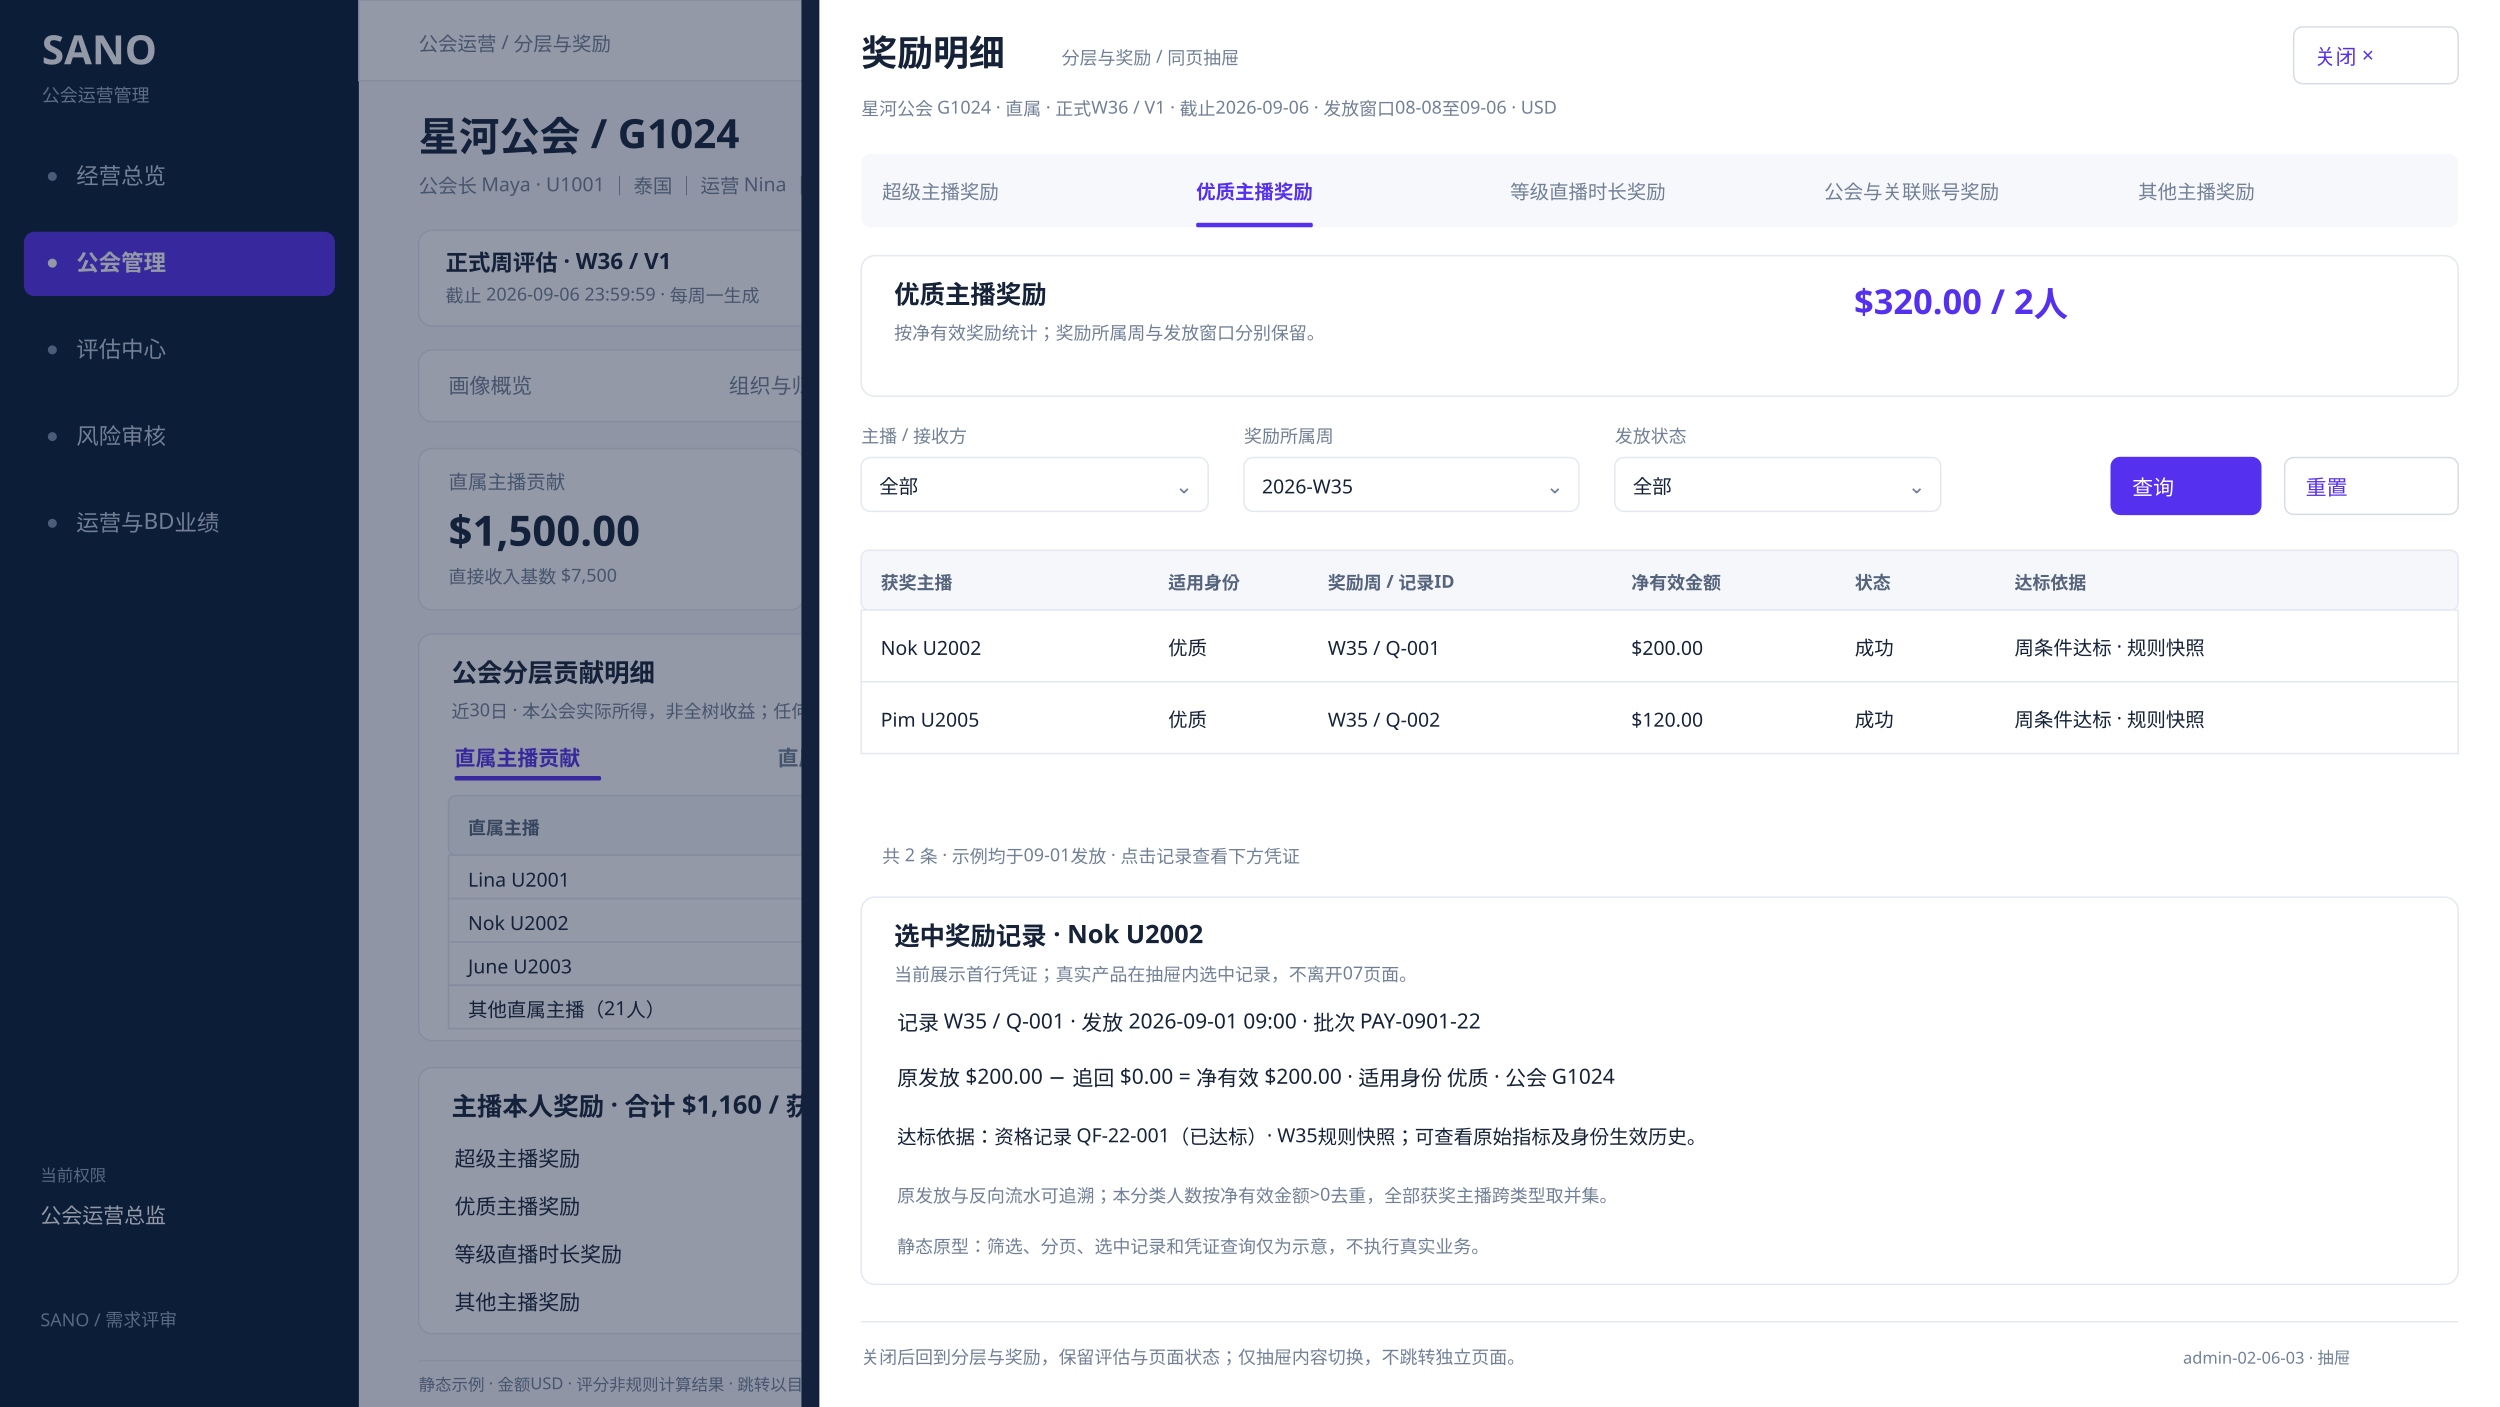
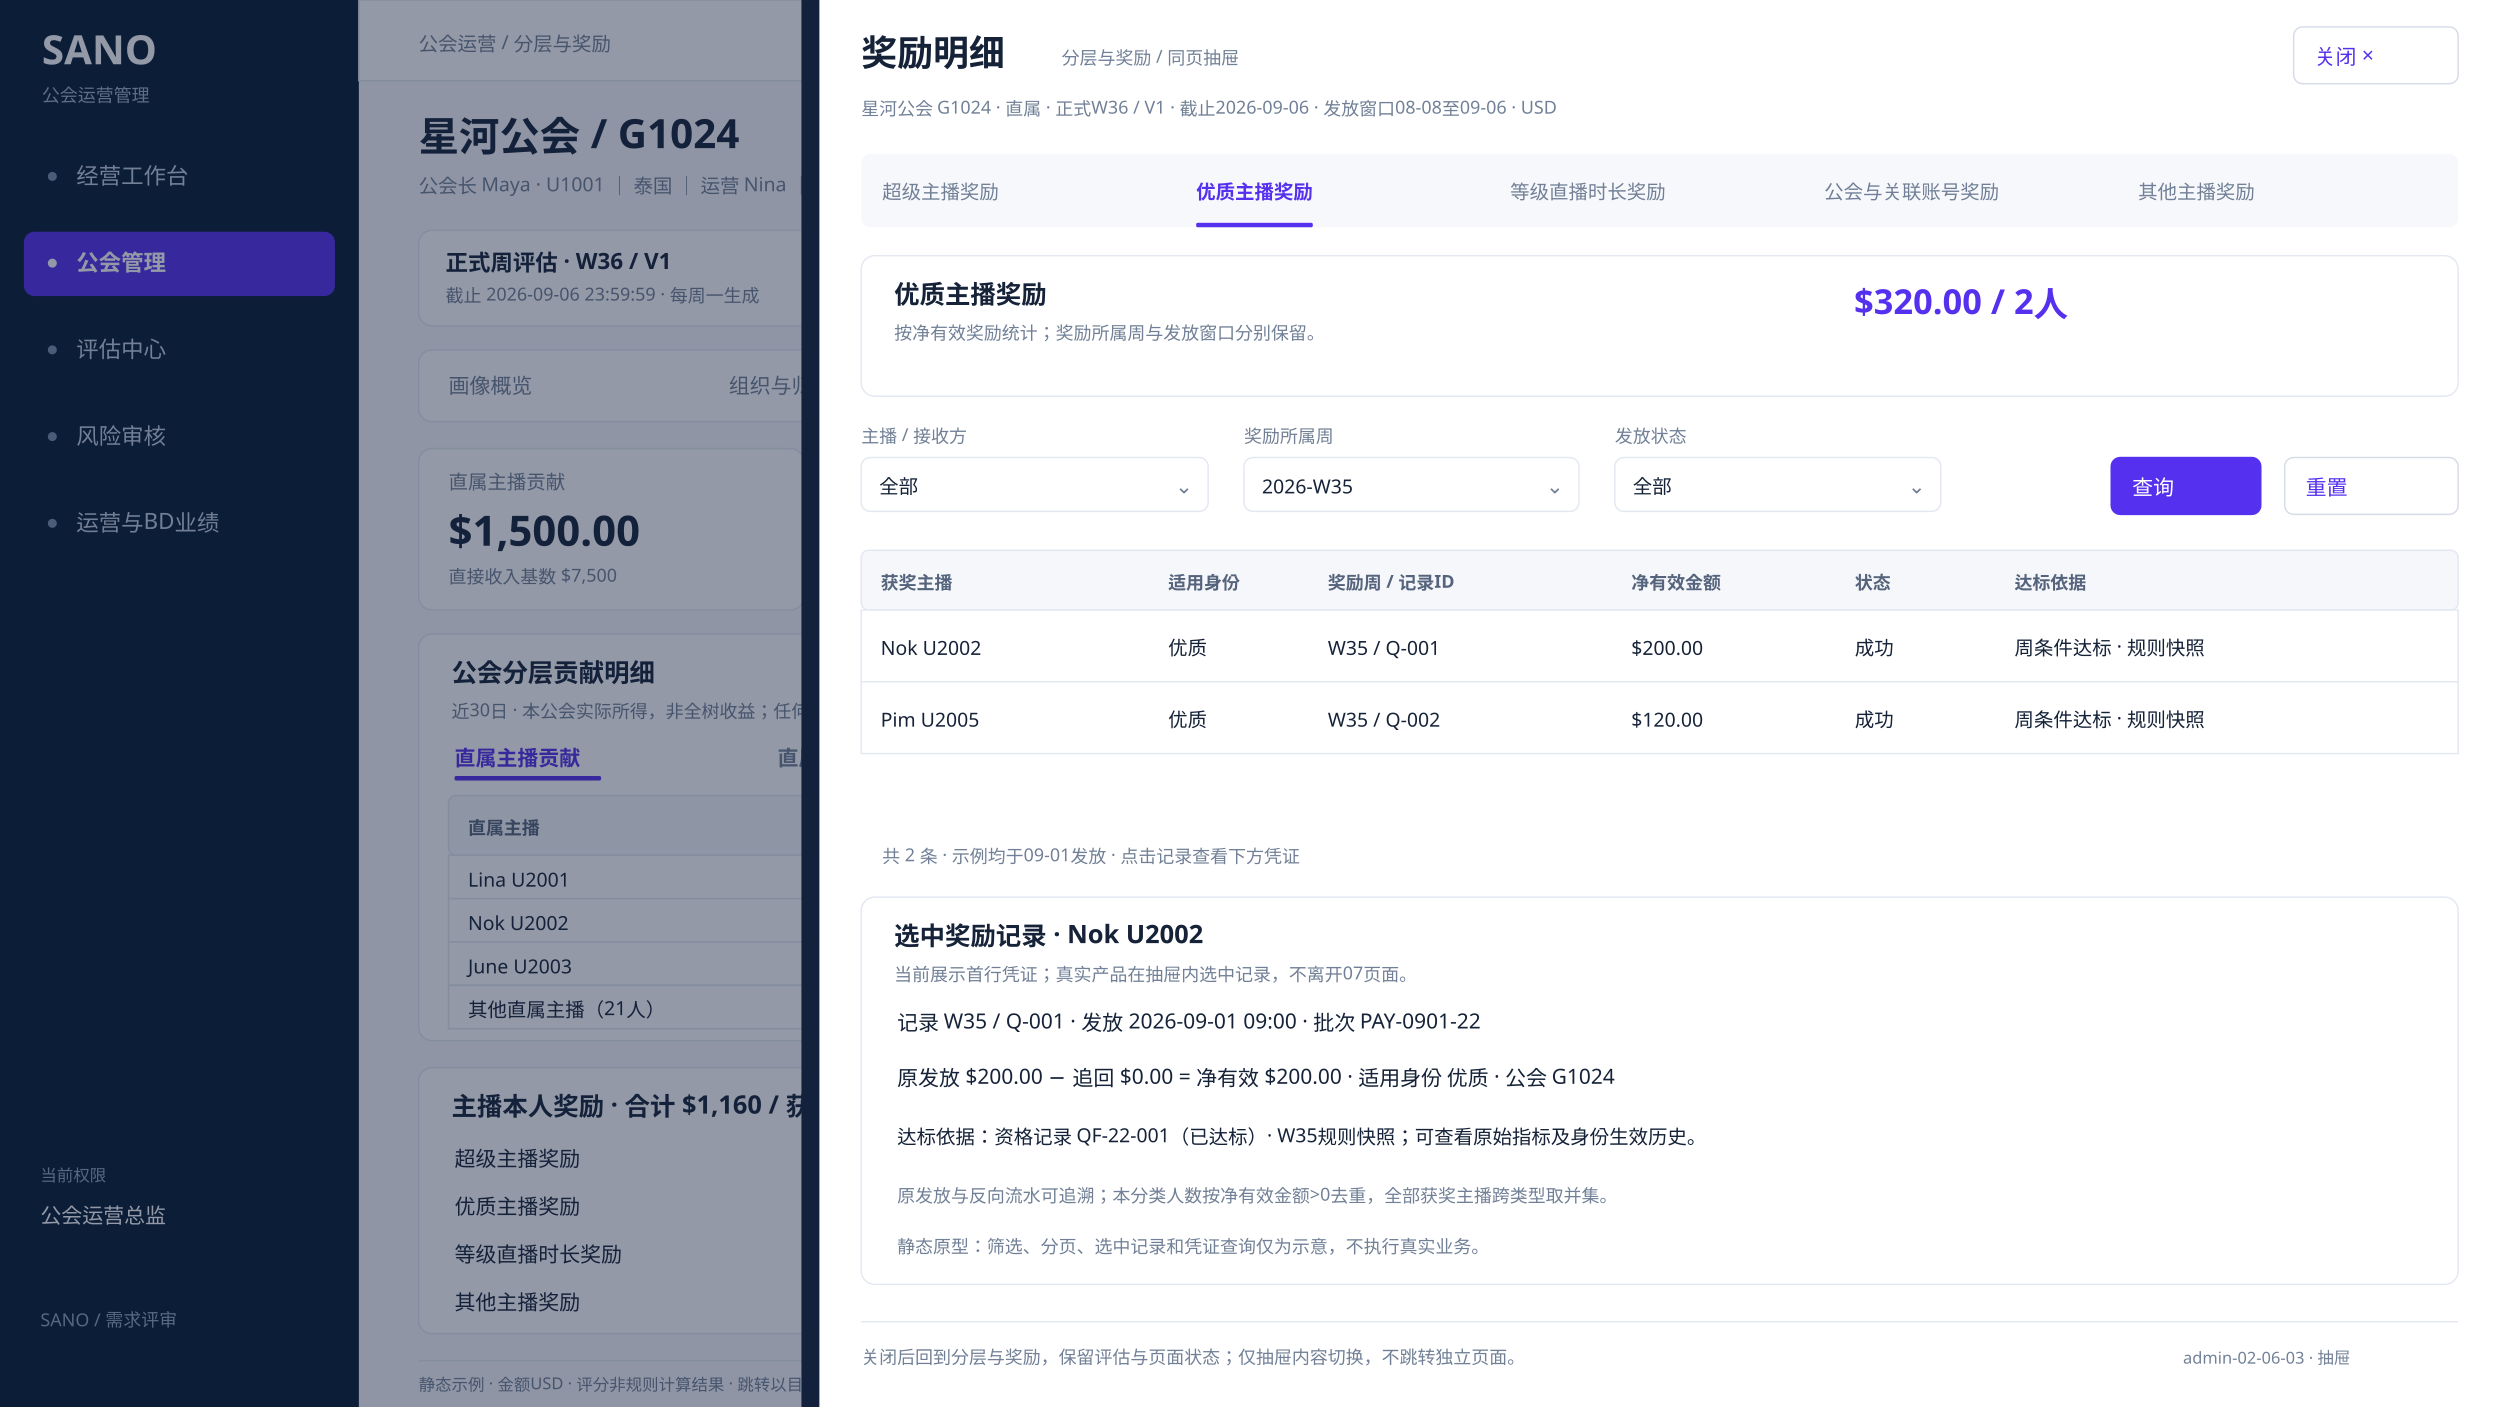
<svg xmlns="http://www.w3.org/2000/svg" width="1672" height="941" viewBox="0 0 1672 941">
  <style>text{font-family:"Microsoft YaHei","Segoe UI",sans-serif}a{cursor:pointer}</style>
  <rect x="0" y="0" width="1672" height="941" rx="0" fill="#F7F8FC" stroke="none" />
  <rect x="0" y="0" width="240" height="941" rx="0" fill="#061A33" stroke="none" />
  <text x="28" y="43" font-size="27" fill="white" font-weight="700">SANO</text>
  <text x="28" y="68" font-size="12" fill="#9DAFC7" font-weight="400">公会运营管理</text>
  <circle cx="35" cy="118" r="3" fill="#7690AB" />
-   <text x="51" y="123" font-size="15" fill="#C2CFDF" font-weight="400">经营总览</text>
+   <text x="51" y="123" font-size="15" fill="#C2CFDF" font-weight="400">经营工作台</text>
  <rect x="16" y="155" width="208" height="43" rx="7" fill="#5530EE" stroke="none" />
  <circle cx="35" cy="176" r="3" fill="white" />
  <text x="51" y="181" font-size="15" fill="white" font-weight="600">公会管理</text>
  <circle cx="35" cy="234" r="3" fill="#7690AB" />
  <text x="51" y="239" font-size="15" fill="#C2CFDF" font-weight="400">评估中心</text>
  <circle cx="35" cy="292" r="3" fill="#7690AB" />
  <text x="51" y="297" font-size="15" fill="#C2CFDF" font-weight="400">风险审核</text>
  <circle cx="35" cy="350" r="3" fill="#7690AB" />
  <text x="51" y="355" font-size="15" fill="#C2CFDF" font-weight="400">运营与BD业绩</text>
  <text x="27" y="790" font-size="11" fill="#8EA4BC" font-weight="400">当前权限</text>
  <text x="27" y="818" font-size="14" fill="white" font-weight="400">公会运营总监</text>
  <text x="27" y="887" font-size="12" fill="#8EA4BC" font-weight="400">SANO / 需求评审</text>
  <rect x="240" y="0" width="1432" height="54" rx="0" fill="white" stroke="#E3E8F1" />
  <text x="280" y="34" font-size="13" fill="#718096" font-weight="400">公会运营  /  分层与奖励</text>
  <rect x="1324" y="13" width="100" height="26" rx="13" fill="#FFF7E6" stroke="none" />
  <text x="1335" y="31" font-size="12" fill="#B77912" font-weight="500">原型示例数据</text>
  <text x="1480" y="34" font-size="12" fill="#718096" font-weight="400">UTC+8   ·   USD</text>
  <text x="280" y="101" font-size="27" fill="#152238" font-weight="650">星河公会  /  G1024</text>
  <text x="280" y="129" font-size="13" fill="#718096" font-weight="400">公会长 Maya · U1001    ｜    泰国    ｜    运营 Nina    ｜    BD Leo    ｜    分层比例 20%</text>
  <line x1="280" y1="910" x2="1632" y2="910" stroke="#E3E8F1" />
  <text x="280" y="930" font-size="11" fill="#718096" font-weight="400">静态示例 · 金额USD · 评分非规则计算结果 · 跳转以目标页标注口径为准，生产下钻须保留评估上下文</text>
  <text x="1450" y="930" font-size="11" fill="#718096" font-weight="400">admin-02-06-01 · 评审稿</text>
  <rect x="1440" y="76" width="192" height="38" rx="6" fill="white" stroke="#D6DCE7" />
  <text x="1454" y="101" font-size="14" fill="#5530EE" font-weight="500">手动重新评估</text>
  <rect x="280" y="154" width="1352" height="64" rx="9" fill="white" stroke="#E3E8F1" />
  <text x="298" y="181" font-size="15" fill="#152238" font-weight="600">正式周评估 · W36 / V1</text>
  <text x="298" y="202" font-size="12" fill="#718096" font-weight="400">截止 2026-09-06 23:59:59   ·   每周一生成</text>
  <rect x="803" y="167" width="148" height="38" rx="6" fill="white" stroke="#D6DCE7" />
  <text x="817" y="192" font-size="14" fill="#5530EE" font-weight="500">直属口径 ▾</text>
  <text x="980" y="181" font-size="12" fill="#718096" font-weight="400">经营：08-08 至 09-06（30天）</text>
  <text x="980" y="202" font-size="12" fill="#718096" font-weight="400">风险：07-09 至 09-06（60天）</text>
  <text x="1425" y="192" font-size="14" fill="#5530EE" font-weight="400">查看历史版本 →</text>
  <rect x="280" y="234" width="1352" height="48" rx="9" fill="white" stroke="#E3E8F1" />
  <text x="300" y="263" font-size="14" fill="#718096" font-weight="400">画像概览</text>
  <text x="487.429" y="263" font-size="14" fill="#718096" font-weight="400">组织与归属</text>
  <text x="674.857" y="263" font-size="14" fill="#718096" font-weight="400">主播经营</text>
  <text x="862.286" y="263" font-size="14" fill="#718096" font-weight="400">消费与收入总览</text>
  <text x="1049.714" y="263" font-size="14" fill="#5530EE" font-weight="600">分层与奖励</text>
  <rect x="1049.714" y="279" width="70" height="3" rx="1" fill="#5530EE" stroke="none" />
  <text x="1237.143" y="263" font-size="14" fill="#718096" font-weight="400">资金流向</text>
  <text x="1424.571" y="263" font-size="14" fill="#718096" font-weight="400">套利风险与证据</text>
  <rect x="280" y="300" width="257.6" height="108" rx="9" fill="white" stroke="#E3E8F1" />
  <text x="300" y="327" font-size="13" fill="#718096" font-weight="400">直属主播贡献</text>
  <text x="300" y="365" font-size="28" fill="#152238" font-weight="600">$1,500.00</text>
  <text x="300" y="390" font-size="12" fill="#718096" font-weight="400">直接收入基数 $7,500</text>
  <rect x="553.6" y="300" width="257.6" height="108" rx="9" fill="white" stroke="#E3E8F1" />
  <text x="573.6" y="327" font-size="13" fill="#718096" font-weight="400">直属子公会贡献</text>
  <text x="573.6" y="365" font-size="28" fill="#152238" font-weight="600">$240.00</text>
  <text x="573.6" y="390" font-size="12" fill="#718096" font-weight="400">子直属主播基数 $5,000</text>
  <rect x="827.2" y="300" width="257.6" height="108" rx="9" fill="white" stroke="#E3E8F1" />
  <text x="847.2" y="327" font-size="13" fill="#718096" font-weight="400">本公会分层合计</text>
  <text x="847.2" y="365" font-size="28" fill="#152238" font-weight="600">$1,740.00</text>
  <text x="847.2" y="390" font-size="12" fill="#718096" font-weight="400">直属主播 + 直属子公会</text>
  <rect x="1100.8" y="300" width="257.6" height="108" rx="9" fill="white" stroke="#E3E8F1" />
  <text x="1120.8" y="327" font-size="13" fill="#718096" font-weight="400">本公会奖励</text>
  <text x="1120.8" y="365" font-size="28" fill="#152238" font-weight="600">$600.00</text>
  <text x="1120.8" y="390" font-size="12" fill="#718096" font-weight="400">周榜600 / 超级达标0 / 其他0</text>
  <rect x="1374.4" y="300" width="257.6" height="108" rx="9" fill="white" stroke="#E3E8F1" />
  <text x="1394.4" y="327" font-size="13" fill="#718096" font-weight="400">本公会自身收益</text>
  <text x="1394.4" y="365" font-size="28" fill="#152238" font-weight="600">$2,340.00</text>
  <text x="1394.4" y="390" font-size="12" fill="#718096" font-weight="400">分层 $1,740 + 奖励 $600</text>
  <rect x="280" y="424" width="1352" height="272" rx="9" fill="white" stroke="#E3E8F1" />
  <text x="302" y="456" font-size="17" fill="#152238" font-weight="600">公会分层贡献明细</text>
  <text x="302" y="480" font-size="12" fill="#718096" font-weight="400">近30日 · 本公会实际所得，非全树收益；任何主播奖励均不向公会分层。生产按贡献者分页，其他主播合并行仅为示例对账。</text>
  <text x="304" y="512" font-size="14" fill="#5530EE" font-weight="600">直属主播贡献</text>
  <rect x="304" y="519" width="98" height="3" rx="1" fill="#5530EE" stroke="none" />
  <text x="520" y="512" font-size="14" fill="#718096" font-weight="600">直属子公会贡献</text>
  <text x="970" y="512" font-size="12" fill="#718096" font-weight="400">24名直属主播 · 本人收益 $8,660 / 贡献 $1,500</text>
  <rect x="300" y="532" width="1312" height="40" rx="5" fill="#F5F7FB" stroke="#E3E8F1" />
  <text x="313" y="558" font-size="12" fill="#55647C" font-weight="600">直属主播</text>
  <text x="575.4" y="558" font-size="12" fill="#55647C" font-weight="600">直接收入基数</text>
  <text x="759.08" y="558" font-size="12" fill="#55647C" font-weight="600">本人奖励</text>
  <text x="916.52" y="558" font-size="12" fill="#55647C" font-weight="600">本人总收益</text>
  <text x="1100.2" y="558" font-size="12" fill="#55647C" font-weight="600">分层比例</text>
  <text x="1231.4" y="558" font-size="12" fill="#55647C" font-weight="600">贡献给本公会</text>
  <text x="1428.2" y="558" font-size="12" fill="#55647C" font-weight="600">明细入口</text>
  <rect x="300" y="572" width="1312" height="29" rx="0" fill="white" stroke="#E3E8F1" />
  <text x="313" y="593" font-size="13" fill="#152238" font-weight="400">Lina U2001</text>
  <text x="575.4" y="593" font-size="13" fill="#152238" font-weight="400">$2,480.00</text>
  <text x="759.08" y="593" font-size="13" fill="#152238" font-weight="400">$360.00</text>
  <text x="916.52" y="593" font-size="13" fill="#152238" font-weight="400">$2,840.00</text>
  <text x="1100.2" y="593" font-size="13" fill="#152238" font-weight="400">20%</text>
  <text x="1231.4" y="593" font-size="13" fill="#152238" font-weight="400">$496.00</text>
  <text x="1428.2" y="593" font-size="13" fill="#152238" font-weight="400">收入 / 分层明细</text>
  <rect x="300" y="601" width="1312" height="29" rx="0" fill="white" stroke="#E3E8F1" />
  <text x="313" y="622" font-size="13" fill="#152238" font-weight="400">Nok U2002</text>
  <text x="575.4" y="622" font-size="13" fill="#152238" font-weight="400">$1,650.00</text>
  <text x="759.08" y="622" font-size="13" fill="#152238" font-weight="400">$260.00</text>
  <text x="916.52" y="622" font-size="13" fill="#152238" font-weight="400">$1,910.00</text>
  <text x="1100.2" y="622" font-size="13" fill="#152238" font-weight="400">20%</text>
  <text x="1231.4" y="622" font-size="13" fill="#152238" font-weight="400">$330.00</text>
  <text x="1428.2" y="622" font-size="13" fill="#152238" font-weight="400">收入 / 分层明细</text>
  <rect x="300" y="630" width="1312" height="29" rx="0" fill="white" stroke="#E3E8F1" />
  <text x="313" y="651" font-size="13" fill="#152238" font-weight="400">June U2003</text>
  <text x="575.4" y="651" font-size="13" fill="#152238" font-weight="400">$1,250.00</text>
  <text x="759.08" y="651" font-size="13" fill="#152238" font-weight="400">$120.00</text>
  <text x="916.52" y="651" font-size="13" fill="#152238" font-weight="400">$1,370.00</text>
  <text x="1100.2" y="651" font-size="13" fill="#152238" font-weight="400">20%</text>
  <text x="1231.4" y="651" font-size="13" fill="#152238" font-weight="400">$250.00</text>
  <text x="1428.2" y="651" font-size="13" fill="#152238" font-weight="400">收入 / 分层明细</text>
  <rect x="300" y="659" width="1312" height="29" rx="0" fill="white" stroke="#E3E8F1" />
  <text x="313" y="680" font-size="13" fill="#152238" font-weight="400">其他直属主播（21人）</text>
  <text x="575.4" y="680" font-size="13" fill="#152238" font-weight="400">$2,120.00</text>
  <text x="759.08" y="680" font-size="13" fill="#152238" font-weight="400">$420.00</text>
  <text x="916.52" y="680" font-size="13" fill="#152238" font-weight="400">$2,540.00</text>
  <text x="1100.2" y="680" font-size="13" fill="#152238" font-weight="400">20%</text>
  <text x="1231.4" y="680" font-size="13" fill="#152238" font-weight="400">$424.00</text>
  <text x="1428.2" y="680" font-size="13" fill="#152238" font-weight="400">展开逐主播</text>
  <rect x="280" y="714" width="660" height="178" rx="9" fill="white" stroke="#E3E8F1" />
  <text x="302" y="746" font-size="17" fill="#152238" font-weight="600">主播本人奖励 · 合计 $1,160 / 获奖并集6人</text>
  <text x="304" y="780" font-size="14" fill="#152238" font-weight="400">超级主播奖励</text>
  <text x="575" y="780" font-size="16" fill="#5530EE" font-weight="600">$600.00</text>
  <text x="720" y="780" font-size="13" fill="#718096" font-weight="400">2人</text>
  <text x="820" y="780" font-size="13" fill="#5530EE" font-weight="400">每笔明细 →</text>
  <text x="304" y="812" font-size="14" fill="#152238" font-weight="400">优质主播奖励</text>
  <text x="575" y="812" font-size="16" fill="#5530EE" font-weight="600">$320.00</text>
  <text x="720" y="812" font-size="13" fill="#718096" font-weight="400">2人</text>
  <text x="820" y="812" font-size="13" fill="#5530EE" font-weight="400">每笔明细 →</text>
  <text x="304" y="844" font-size="14" fill="#152238" font-weight="400">等级直播时长奖励</text>
  <text x="575" y="844" font-size="16" fill="#5530EE" font-weight="600">$240.00</text>
  <text x="720" y="844" font-size="13" fill="#718096" font-weight="400">3人</text>
  <text x="820" y="844" font-size="13" fill="#5530EE" font-weight="400">每笔明细 →</text>
  <text x="304" y="876" font-size="14" fill="#152238" font-weight="400">其他主播奖励</text>
  <text x="575" y="876" font-size="16" fill="#5530EE" font-weight="600">$0.00</text>
  <text x="720" y="876" font-size="13" fill="#718096" font-weight="400">0人</text>
  <text x="820" y="876" font-size="13" fill="#5530EE" font-weight="400">每笔明细 →</text>
  <rect x="958" y="714" width="674" height="178" rx="9" fill="white" stroke="#E3E8F1" />
  <text x="980" y="746" font-size="17" fill="#152238" font-weight="600">公会奖励来源 · $600.00（净有效金额 / 笔数）</text>
  <text x="980" y="778" font-size="14" fill="#152238" font-weight="400">公会周榜奖励</text>
  <text x="1290" y="778" font-size="14" fill="#5530EE" font-weight="600">$600.00 / 1笔</text>
  <text x="1500" y="778" font-size="13" fill="#5530EE" font-weight="400">明细 →</text>
  <text x="980" y="806" font-size="14" fill="#152238" font-weight="400">超级主播达标公会奖励</text>
  <text x="1290" y="806" font-size="14" fill="#5530EE" font-weight="600">$0.00 / 0笔</text>
  <text x="1500" y="806" font-size="13" fill="#5530EE" font-weight="400">明细 →</text>
  <text x="980" y="834" font-size="14" fill="#152238" font-weight="400">其他公会奖励</text>
  <text x="1290" y="834" font-size="14" fill="#5530EE" font-weight="600">$0.00 / 0笔</text>
  <text x="1500" y="834" font-size="13" fill="#5530EE" font-weight="400">明细 →</text>
  <line x1="980" y1="850" x2="1610" y2="850" stroke="#E3E8F1" />
  <text x="980" y="875" font-size="12" fill="#718096" font-weight="400">关联账号奖励：实获 $800 / 归属 $400（不计公会自身收益）</text>
  <text x="1500" y="875" font-size="13" fill="#5530EE" font-weight="400">明细 →</text>
  <a href="admin-02-06-01-分层与奖励.svg">
    <rect x="0" y="0" width="1672" height="941" fill="#14213D" fill-opacity="0.46" />
  </a>
  <rect x="536" y="0" width="1136" height="941" rx="0" fill="#14213D" stroke="none" />
  <rect x="548" y="0" width="1124" height="941" rx="0" fill="white" stroke="none" />
  <text x="576" y="44" font-size="24" fill="#152238" font-weight="600">奖励明细</text>
  <text x="710" y="43" font-size="12" fill="#718096" font-weight="400">分层与奖励 / 同页抽屉</text>
  <a href="admin-02-06-01-分层与奖励.svg">
    <rect x="1534" y="18" width="110" height="38" rx="6" fill="white" stroke="#D6DCE7" />
    <text x="1548" y="43" font-size="14" fill="#5530EE" font-weight="500">关闭 ×</text>
  </a>
  <text x="576" y="77" font-size="12" fill="#718096" font-weight="400">星河公会 G1024 · 直属 · 正式W36 / V1 · 截止2026-09-06 · 发放窗口08-08至09-06 · USD</text>
  <rect x="576" y="103" width="1068" height="49" rx="6" fill="#F7F8FC" stroke="none" />
  <a href="admin-02-06-02-奖励明细抽屉-超级主播奖励.svg">
    <text x="590" y="133" font-size="13" fill="#718096" font-weight="400">超级主播奖励</text>
  </a>
  <a href="admin-02-06-03-奖励明细抽屉-优质主播奖励.svg">
    <text x="800" y="133" font-size="13" fill="#5530EE" font-weight="600">优质主播奖励</text>
    <rect x="800" y="149" width="78" height="3" rx="1" fill="#5530EE" stroke="none" />
  </a>
  <a href="admin-02-06-04-奖励明细抽屉-等级直播时长奖励.svg">
    <text x="1010" y="133" font-size="13" fill="#718096" font-weight="400">等级直播时长奖励</text>
  </a>
  <a href="admin-02-06-05-奖励明细抽屉-公会与关联账号奖励.svg">
    <text x="1220" y="133" font-size="13" fill="#718096" font-weight="400">公会与关联账号奖励</text>
  </a>
  <a href="admin-02-06-06-奖励明细抽屉-其他主播奖励.svg">
    <text x="1430" y="133" font-size="13" fill="#718096" font-weight="400">其他主播奖励</text>
  </a>
  <rect x="576" y="171" width="1068" height="94" rx="9" fill="white" stroke="#E3E8F1" />
  <text x="598" y="203" font-size="17" fill="#152238" font-weight="600">优质主播奖励</text>
  <text x="598" y="227" font-size="12" fill="#718096" font-weight="400">按净有效奖励统计；奖励所属周与发放窗口分别保留。</text>
  <text x="1240" y="210" font-size="23" fill="#5530EE" font-weight="600">$320.00 / 2人</text>
  <text x="576" y="296" font-size="12" fill="#718096" font-weight="400">主播 / 接收方</text>
  <rect x="576" y="306" width="232" height="36" rx="6" fill="white" stroke="#E3E8F1" />
  <text x="588" y="330" font-size="13" fill="#152238" font-weight="400">全部</text>
  <text x="786" y="330" font-size="14" fill="#718096" font-weight="400">⌄</text>
  <text x="832" y="296" font-size="12" fill="#718096" font-weight="400">奖励所属周</text>
  <rect x="832" y="306" width="224" height="36" rx="6" fill="white" stroke="#E3E8F1" />
  <text x="844" y="330" font-size="13" fill="#152238" font-weight="400">2026-W35</text>
  <text x="1034" y="330" font-size="14" fill="#718096" font-weight="400">⌄</text>
  <text x="1080" y="296" font-size="12" fill="#718096" font-weight="400">发放状态</text>
  <rect x="1080" y="306" width="218" height="36" rx="6" fill="white" stroke="#E3E8F1" />
  <text x="1092" y="330" font-size="13" fill="#152238" font-weight="400">全部</text>
  <text x="1276" y="330" font-size="14" fill="#718096" font-weight="400">⌄</text>
  <rect x="1412" y="306" width="100" height="38" rx="6" fill="#5530EE" stroke="#5530EE" />
  <text x="1426" y="331" font-size="14" fill="white" font-weight="500">查询</text>
  <rect x="1528" y="306" width="116" height="38" rx="6" fill="white" stroke="#D6DCE7" />
  <text x="1542" y="331" font-size="14" fill="#5530EE" font-weight="500">重置</text>
  <line x1="576" y1="884" x2="1644" y2="884" stroke="#E3E8F1" />
  <text x="576" y="912" font-size="12" fill="#718096" font-weight="400">关闭后回到分层与奖励，保留评估与页面状态；仅抽屉内容切换，不跳转独立页面。</text>
  <text x="1460" y="912" font-size="11" fill="#718096" font-weight="400">admin-02-06-03 · 抽屉</text>
  <rect x="576" y="368" width="1068" height="40" rx="5" fill="#F5F7FB" stroke="#E3E8F1" />
  <text x="589" y="394" font-size="12" fill="#55647C" font-weight="600">获奖主播</text>
  <text x="781.24" y="394" font-size="12" fill="#55647C" font-weight="600">适用身份</text>
  <text x="888.04" y="394" font-size="12" fill="#55647C" font-weight="600">奖励周 / 记录ID</text>
  <text x="1090.96" y="394" font-size="12" fill="#55647C" font-weight="600">净有效金额</text>
  <text x="1240.48" y="394" font-size="12" fill="#55647C" font-weight="600">状态</text>
  <text x="1347.28" y="394" font-size="12" fill="#55647C" font-weight="600">达标依据</text>
  <rect x="576" y="408" width="1068" height="48" rx="0" fill="white" stroke="#E3E8F1" />
  <text x="589" y="438" font-size="13" fill="#152238" font-weight="400">Nok U2002</text>
  <text x="781.24" y="438" font-size="13" fill="#152238" font-weight="400">优质</text>
  <text x="888.04" y="438" font-size="13" fill="#152238" font-weight="400">W35 / Q-001</text>
  <text x="1090.96" y="438" font-size="13" fill="#152238" font-weight="400">$200.00</text>
  <text x="1240.48" y="438" font-size="13" fill="#152238" font-weight="400">成功</text>
  <text x="1347.28" y="438" font-size="13" fill="#152238" font-weight="400">周条件达标 · 规则快照</text>
  <rect x="576" y="456" width="1068" height="48" rx="0" fill="white" stroke="#E3E8F1" />
  <text x="589" y="486" font-size="13" fill="#152238" font-weight="400">Pim U2005</text>
  <text x="781.24" y="486" font-size="13" fill="#152238" font-weight="400">优质</text>
  <text x="888.04" y="486" font-size="13" fill="#152238" font-weight="400">W35 / Q-002</text>
  <text x="1090.96" y="486" font-size="13" fill="#152238" font-weight="400">$120.00</text>
  <text x="1240.48" y="486" font-size="13" fill="#152238" font-weight="400">成功</text>
  <text x="1347.28" y="486" font-size="13" fill="#152238" font-weight="400">周条件达标 · 规则快照</text>
  <text x="590" y="577" font-size="12" fill="#718096" font-weight="400">共 2 条 · 示例均于09-01发放 · 点击记录查看下方凭证</text>
  <rect x="576" y="600" width="1068" height="259" rx="9" fill="white" stroke="#E3E8F1" />
  <text x="598" y="632" font-size="17" fill="#152238" font-weight="600">选中奖励记录 · Nok U2002</text>
  <text x="598" y="656" font-size="12" fill="#718096" font-weight="400">当前展示首行凭证；真实产品在抽屉内选中记录，不离开07页面。</text>
  <text x="600" y="689" font-size="14" fill="#152238" font-weight="400">记录 W35 / Q-001 · 发放 2026-09-01 09:00 · 批次 PAY-0901-22</text>
  <text x="600" y="726" font-size="14" fill="#152238" font-weight="400">原发放 $200.00 − 追回 $0.00 = 净有效 $200.00 · 适用身份 优质 · 公会 G1024</text>
  <text x="600" y="765" font-size="13" fill="#152238" font-weight="400">达标依据：资格记录 QF-22-001（已达标）· W35规则快照；可查看原始指标及身份生效历史。</text>
  <text x="600" y="804" font-size="12" fill="#718096" font-weight="400">原发放与反向流水可追溯；本分类人数按净有效金额&gt;0去重，全部获奖主播跨类型取并集。</text>
  <text x="600" y="838" font-size="12" fill="#718096" font-weight="400">静态原型：筛选、分页、选中记录和凭证查询仅为示意，不执行真实业务。</text>
</svg>
